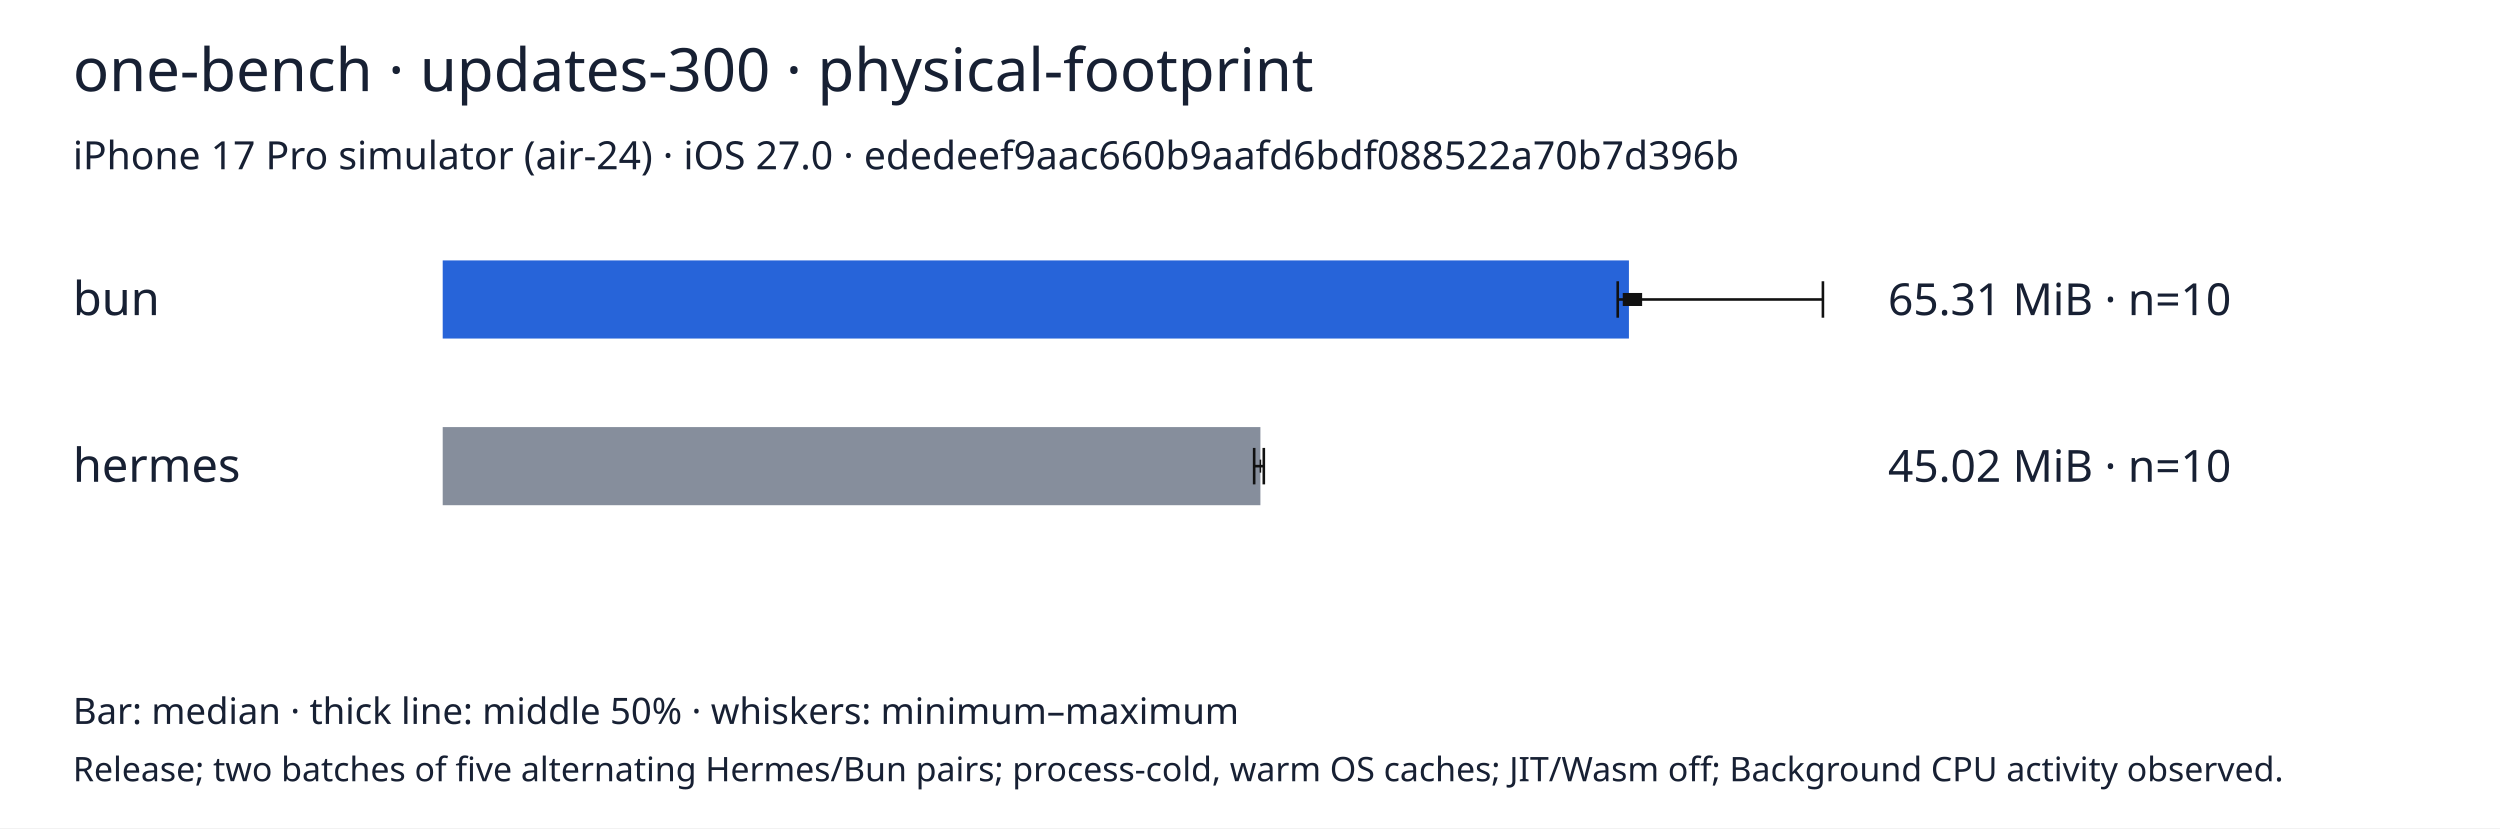
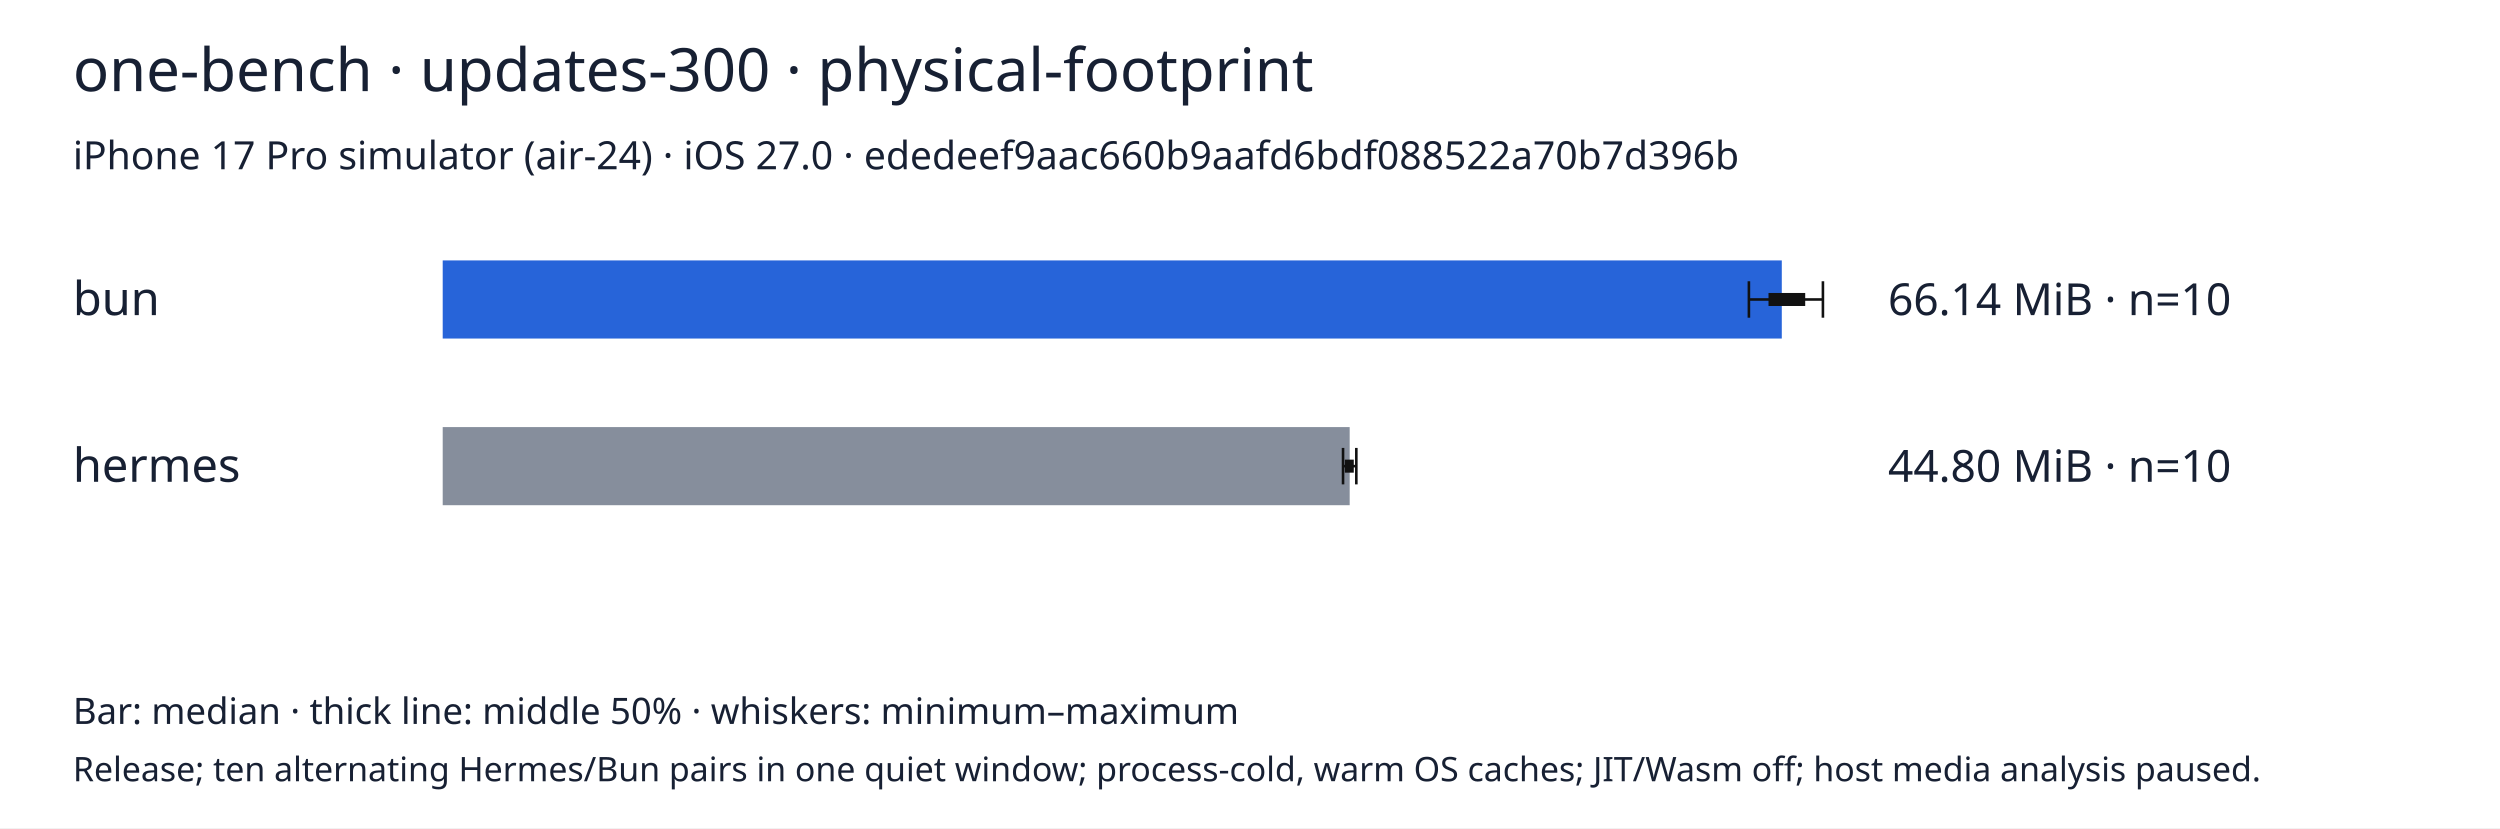
<svg xmlns="http://www.w3.org/2000/svg" width="960" height="318" viewBox="0 0 960 318">
  <rect width="100%" height="100%" fill="#fff" />
  <g font-family="system-ui, sans-serif" fill="#172033">
    <text x="28" y="35" font-size="23">one-bench · updates-300 · physical-footprint</text>
    <text x="28" y="65" font-size="15">iPhone 17 Pro simulator (air-24) · iOS 27.0 · ededeef9aac660b9aafd6bdf088522a70b7d396b</text>
    <text x="28" y="121" font-size="18">bun</text>
-     <rect x="170" y="100" width="455.51" height="30" fill="#2764d9" />
-     <path d="M621.206,115 H700 M621.206,108 V122 M700,108 V122" stroke="#111" fill="none" />
-     <path d="M623.14,115 H630.578" stroke="#111" stroke-width="5" />
-     <text x="725" y="121" font-size="17">65.31 MiB · n=10</text>
+     <rect x="170" y="100" width="514.209" height="30" fill="#2764d9" />
+     <path d="M671.576,115 H700 M671.576,108 V122 M700,108 V122" stroke="#111" fill="none" />
+     <path d="M679.107,115 H693.198" stroke="#111" stroke-width="5" />
+     <text x="725" y="121" font-size="17">66.14 MiB · n=10</text>
    <text x="28" y="185" font-size="18">hermes</text>
-     <rect x="170" y="164" width="313.995" height="30" fill="#868e9c" />
-     <path d="M481.597,179 H485.303 M481.597,172 V186 M485.303,172 V186" stroke="#111" fill="none" />
-     <path d="M483.695,179 H484.294" stroke="#111" stroke-width="5" />
-     <text x="725" y="185" font-size="17">45.02 MiB · n=10</text>
+     <rect x="170" y="164" width="348.277" height="30" fill="#868e9c" />
+     <path d="M515.726,179 H520.828 M515.726,172 V186 M520.828,172 V186" stroke="#111" fill="none" />
+     <path d="M516.424,179 H519.856" stroke="#111" stroke-width="5" />
+     <text x="725" y="185" font-size="17">44.80 MiB · n=10</text>
    <text x="28" y="278" font-size="14">Bar: median · thick line: middle 50% · whiskers: minimum–maximum</text>
-     <text x="28" y="300" font-size="13">Release; two batches of five alternating Hermes/Bun pairs; process-cold, warm OS caches; JIT/Wasm off; Background CPU activity observed.</text>
+     <text x="28" y="300" font-size="13">Release; ten alternating Hermes/Bun pairs in one quiet window; process-cold, warm OS caches; JIT/Wasm off; host media analysis paused.</text>
  </g>
</svg>
